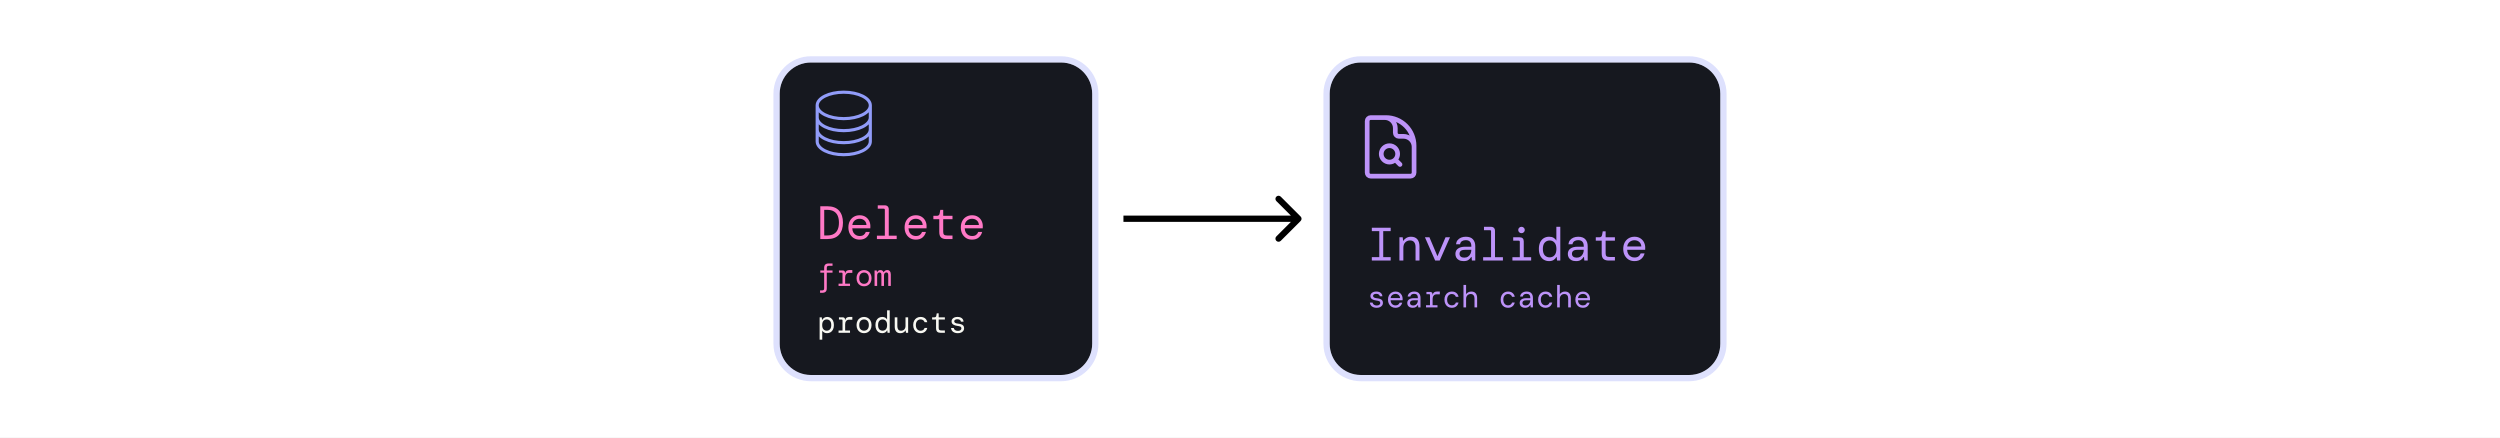
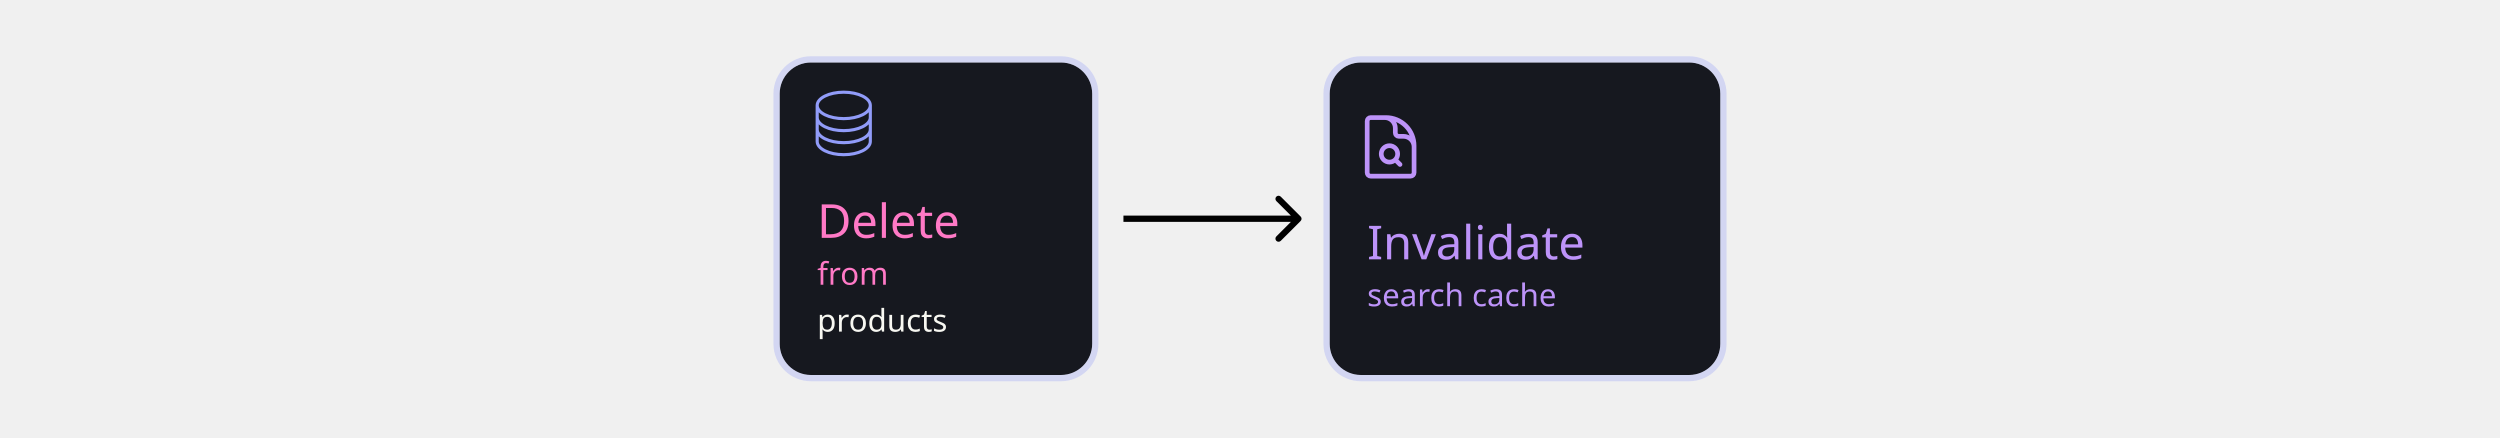
<svg xmlns="http://www.w3.org/2000/svg" width="800" height="140" viewBox="0 0 800 140" fill="none">
-   <rect width="800" height="140" fill="white" />
-   <rect x="249.5" y="20" width="100" height="100" rx="10" fill="#16181F" />
-   <rect x="248.5" y="19" width="102" height="102" rx="11" stroke="#919CF9" stroke-opacity="0.3" stroke-width="2" />
-   <path d="M278.5 33.731C278.5 36.067 274.694 37.962 270 37.962C265.306 37.962 261.5 36.067 261.5 33.731M278.5 33.731C278.5 31.394 274.694 29.5 270 29.5C265.306 29.5 261.5 31.394 261.5 33.731M278.5 33.731V45.269C278.5 47.606 274.694 49.5 270 49.5C265.306 49.5 261.5 47.606 261.5 45.269V33.731M278.5 33.731V37.577M261.5 33.731V37.577M278.5 37.577V41.423C278.5 43.76 274.694 45.654 270 45.654C265.306 45.654 261.5 43.76 261.5 41.423V37.577M278.5 37.577C278.5 39.913 274.694 41.808 270 41.808C265.306 41.808 261.5 39.913 261.5 37.577" stroke="#919CF9" stroke-linecap="round" stroke-linejoin="round" />
-   <path d="M262.49 76.5V66H264.695C266.415 66 267.685 66.47 268.505 67.41C269.335 68.35 269.75 69.63 269.75 71.25C269.75 72.87 269.335 74.15 268.505 75.09C267.685 76.03 266.415 76.5 264.695 76.5H262.49ZM263.75 75.345H264.665C265.585 75.345 266.32 75.175 266.87 74.835C267.43 74.495 267.835 74.02 268.085 73.41C268.335 72.8 268.46 72.08 268.46 71.25C268.46 70.42 268.335 69.7 268.085 69.09C267.835 68.48 267.43 68.005 266.87 67.665C266.32 67.325 265.585 67.155 264.665 67.155H263.75V75.345ZM275.069 76.68C274.369 76.68 273.749 76.52 273.209 76.2C272.679 75.87 272.259 75.415 271.949 74.835C271.639 74.245 271.484 73.56 271.484 72.78C271.484 72 271.634 71.32 271.934 70.74C272.244 70.15 272.669 69.695 273.209 69.375C273.749 69.045 274.379 68.88 275.099 68.88C275.819 68.88 276.434 69.045 276.944 69.375C277.454 69.695 277.844 70.12 278.114 70.65C278.384 71.18 278.519 71.75 278.519 72.36C278.519 72.47 278.514 72.58 278.504 72.69C278.504 72.8 278.504 72.925 278.504 73.065H272.729C272.759 73.615 272.884 74.075 273.104 74.445C273.334 74.805 273.619 75.075 273.959 75.255C274.309 75.435 274.679 75.525 275.069 75.525C275.619 75.525 276.049 75.41 276.359 75.18C276.669 74.95 276.904 74.63 277.064 74.22H278.309C278.139 74.91 277.784 75.495 277.244 75.975C276.704 76.445 275.979 76.68 275.069 76.68ZM275.069 70.005C274.489 70.005 273.979 70.18 273.539 70.53C273.109 70.88 272.844 71.37 272.744 72H277.274C277.234 71.38 277.009 70.895 276.599 70.545C276.199 70.185 275.689 70.005 275.069 70.005ZM280.613 76.5V75.42H283.148V67.155C283.148 66.905 283.023 66.78 282.773 66.78H280.883V65.7H283.073C283.503 65.7 283.833 65.815 284.063 66.045C284.293 66.275 284.408 66.605 284.408 67.035V75.42H286.943V76.5H280.613ZM293.057 76.68C292.357 76.68 291.737 76.52 291.197 76.2C290.667 75.87 290.247 75.415 289.937 74.835C289.627 74.245 289.472 73.56 289.472 72.78C289.472 72 289.622 71.32 289.922 70.74C290.232 70.15 290.657 69.695 291.197 69.375C291.737 69.045 292.367 68.88 293.087 68.88C293.807 68.88 294.422 69.045 294.932 69.375C295.442 69.695 295.832 70.12 296.102 70.65C296.372 71.18 296.507 71.75 296.507 72.36C296.507 72.47 296.502 72.58 296.492 72.69C296.492 72.8 296.492 72.925 296.492 73.065H290.717C290.747 73.615 290.872 74.075 291.092 74.445C291.322 74.805 291.607 75.075 291.947 75.255C292.297 75.435 292.667 75.525 293.057 75.525C293.607 75.525 294.037 75.41 294.347 75.18C294.657 74.95 294.892 74.63 295.052 74.22H296.297C296.127 74.91 295.772 75.495 295.232 75.975C294.692 76.445 293.967 76.68 293.057 76.68ZM293.057 70.005C292.477 70.005 291.967 70.18 291.527 70.53C291.097 70.88 290.832 71.37 290.732 72H295.262C295.222 71.38 294.997 70.895 294.587 70.545C294.187 70.185 293.677 70.005 293.057 70.005ZM302.757 76.5C302.077 76.5 301.542 76.335 301.152 76.005C300.762 75.675 300.567 75.08 300.567 74.22V70.14H298.677V69.06H299.802C300.312 69.06 300.607 68.81 300.687 68.31L300.897 67.155H301.827V69.06H304.797V70.14H301.827V74.22C301.827 74.64 301.922 74.935 302.112 75.105C302.312 75.275 302.652 75.36 303.132 75.36H304.797V76.5H302.757ZM311.046 76.68C310.346 76.68 309.726 76.52 309.186 76.2C308.656 75.87 308.236 75.415 307.926 74.835C307.616 74.245 307.461 73.56 307.461 72.78C307.461 72 307.611 71.32 307.911 70.74C308.221 70.15 308.646 69.695 309.186 69.375C309.726 69.045 310.356 68.88 311.076 68.88C311.796 68.88 312.411 69.045 312.921 69.375C313.431 69.695 313.821 70.12 314.091 70.65C314.361 71.18 314.496 71.75 314.496 72.36C314.496 72.47 314.491 72.58 314.481 72.69C314.481 72.8 314.481 72.925 314.481 73.065H308.706C308.736 73.615 308.861 74.075 309.081 74.445C309.311 74.805 309.596 75.075 309.936 75.255C310.286 75.435 310.656 75.525 311.046 75.525C311.596 75.525 312.026 75.41 312.336 75.18C312.646 74.95 312.881 74.63 313.041 74.22H314.286C314.116 74.91 313.761 75.495 313.221 75.975C312.681 76.445 311.956 76.68 311.046 76.68ZM311.046 70.005C310.466 70.005 309.956 70.18 309.516 70.53C309.086 70.88 308.821 71.37 308.721 72H313.251C313.211 71.38 312.986 70.895 312.576 70.545C312.176 70.185 311.666 70.005 311.046 70.005ZM262.42 93.7V92.93H263.03C263.283 92.93 263.463 92.88 263.57 92.78C263.677 92.68 263.73 92.503 263.73 92.25V87.26H262.5V86.54H263.73V85.75C263.73 85.237 263.853 84.867 264.1 84.64C264.347 84.413 264.72 84.3 265.22 84.3H266.41V85.06H265.27C265.023 85.06 264.843 85.113 264.73 85.22C264.623 85.32 264.57 85.497 264.57 85.75V86.54H266.41V87.26H264.57V92.25C264.57 92.763 264.447 93.133 264.2 93.36C263.953 93.587 263.583 93.7 263.09 93.7H262.42ZM268.336 91.5V90.78H269.606V87.51C269.606 87.343 269.526 87.26 269.366 87.26H268.466V86.54H269.676C269.896 86.54 270.073 86.6 270.206 86.72C270.339 86.84 270.406 87.017 270.406 87.25V87.46H270.446C270.526 87.127 270.676 86.87 270.896 86.69C271.123 86.51 271.436 86.42 271.836 86.42H272.746V87.31H271.716C271.309 87.31 270.996 87.447 270.776 87.72C270.556 87.987 270.446 88.33 270.446 88.75V90.78H272.006V91.5H268.336ZM276.492 91.62C276.026 91.62 275.612 91.513 275.252 91.3C274.892 91.087 274.609 90.787 274.402 90.4C274.196 90.007 274.092 89.547 274.092 89.02C274.092 88.493 274.196 88.037 274.402 87.65C274.609 87.257 274.892 86.953 275.252 86.74C275.612 86.527 276.026 86.42 276.492 86.42C276.959 86.42 277.372 86.527 277.732 86.74C278.092 86.953 278.376 87.257 278.582 87.65C278.789 88.037 278.892 88.493 278.892 89.02C278.892 89.547 278.789 90.007 278.582 90.4C278.376 90.787 278.092 91.087 277.732 91.3C277.372 91.513 276.959 91.62 276.492 91.62ZM276.492 90.82C276.779 90.82 277.039 90.757 277.272 90.63C277.506 90.503 277.689 90.307 277.822 90.04C277.962 89.773 278.032 89.433 278.032 89.02C278.032 88.607 277.962 88.267 277.822 88C277.689 87.733 277.506 87.537 277.272 87.41C277.039 87.283 276.779 87.22 276.492 87.22C276.212 87.22 275.956 87.283 275.722 87.41C275.489 87.537 275.302 87.733 275.162 88C275.022 88.267 274.952 88.607 274.952 89.02C274.952 89.64 275.102 90.097 275.402 90.39C275.702 90.677 276.066 90.82 276.492 90.82ZM279.858 91.5V86.54H280.548L280.638 87.12H280.688C280.775 86.92 280.905 86.753 281.078 86.62C281.258 86.487 281.475 86.42 281.728 86.42C281.982 86.42 282.195 86.483 282.368 86.61C282.548 86.73 282.678 86.9 282.758 87.12H282.798C282.885 86.92 283.025 86.753 283.218 86.62C283.412 86.487 283.645 86.42 283.918 86.42C284.298 86.42 284.582 86.55 284.768 86.81C284.962 87.063 285.058 87.403 285.058 87.83V91.5H284.238V87.96C284.238 87.72 284.188 87.53 284.088 87.39C283.995 87.25 283.842 87.18 283.628 87.18C283.408 87.18 283.228 87.263 283.088 87.43C282.948 87.597 282.878 87.833 282.878 88.14V91.5H282.048V87.96C282.048 87.72 282.002 87.53 281.908 87.39C281.815 87.25 281.662 87.18 281.448 87.18C281.228 87.18 281.045 87.263 280.898 87.43C280.758 87.597 280.688 87.833 280.688 88.14V91.5H279.858Z" fill="#FF79C6" />
-   <path d="M262.28 108.7V101.54H262.96L263.06 102.36H263.12C263.247 102.093 263.45 101.87 263.73 101.69C264.01 101.51 264.34 101.42 264.72 101.42C265.12 101.42 265.48 101.52 265.8 101.72C266.127 101.92 266.383 102.217 266.57 102.61C266.757 102.997 266.85 103.47 266.85 104.03C266.85 104.583 266.753 105.053 266.56 105.44C266.373 105.827 266.113 106.12 265.78 106.32C265.453 106.52 265.077 106.62 264.65 106.62C264.27 106.62 263.947 106.54 263.68 106.38C263.42 106.213 263.233 106.02 263.12 105.8V108.7H262.28ZM264.55 105.82C264.97 105.82 265.317 105.673 265.59 105.38C265.863 105.08 266 104.627 266 104.02C266 103.413 265.863 102.963 265.59 102.67C265.317 102.37 264.97 102.22 264.55 102.22C264.13 102.22 263.783 102.37 263.51 102.67C263.237 102.963 263.1 103.413 263.1 104.02C263.1 104.627 263.237 105.08 263.51 105.38C263.783 105.673 264.13 105.82 264.55 105.82ZM268.336 106.5V105.78H269.606V102.51C269.606 102.343 269.526 102.26 269.366 102.26H268.466V101.54H269.676C269.896 101.54 270.073 101.6 270.206 101.72C270.339 101.84 270.406 102.017 270.406 102.25V102.46H270.446C270.526 102.127 270.676 101.87 270.896 101.69C271.123 101.51 271.436 101.42 271.836 101.42H272.746V102.31H271.716C271.309 102.31 270.996 102.447 270.776 102.72C270.556 102.987 270.446 103.33 270.446 103.75V105.78H272.006V106.5H268.336ZM276.492 106.62C276.026 106.62 275.612 106.513 275.252 106.3C274.892 106.087 274.609 105.787 274.402 105.4C274.196 105.007 274.092 104.547 274.092 104.02C274.092 103.493 274.196 103.037 274.402 102.65C274.609 102.257 274.892 101.953 275.252 101.74C275.612 101.527 276.026 101.42 276.492 101.42C276.959 101.42 277.372 101.527 277.732 101.74C278.092 101.953 278.376 102.257 278.582 102.65C278.789 103.037 278.892 103.493 278.892 104.02C278.892 104.547 278.789 105.007 278.582 105.4C278.376 105.787 278.092 106.087 277.732 106.3C277.372 106.513 276.959 106.62 276.492 106.62ZM276.492 105.82C276.779 105.82 277.039 105.757 277.272 105.63C277.506 105.503 277.689 105.307 277.822 105.04C277.962 104.773 278.032 104.433 278.032 104.02C278.032 103.607 277.962 103.267 277.822 103C277.689 102.733 277.506 102.537 277.272 102.41C277.039 102.283 276.779 102.22 276.492 102.22C276.212 102.22 275.956 102.283 275.722 102.41C275.489 102.537 275.302 102.733 275.162 103C275.022 103.267 274.952 103.607 274.952 104.02C274.952 104.64 275.102 105.097 275.402 105.39C275.702 105.677 276.066 105.82 276.492 105.82ZM282.318 106.62C281.898 106.62 281.522 106.52 281.188 106.32C280.862 106.12 280.605 105.827 280.418 105.44C280.232 105.047 280.138 104.57 280.138 104.01C280.138 103.457 280.232 102.987 280.418 102.6C280.605 102.213 280.862 101.92 281.188 101.72C281.522 101.52 281.898 101.42 282.318 101.42C282.712 101.42 283.035 101.497 283.288 101.65C283.548 101.803 283.742 102.003 283.868 102.25V99.3H284.708V106.5H284.018L283.928 105.73H283.868C283.735 106.003 283.538 106.22 283.278 106.38C283.018 106.54 282.698 106.62 282.318 106.62ZM282.428 105.82C282.848 105.82 283.195 105.673 283.468 105.38C283.742 105.08 283.878 104.627 283.878 104.02C283.878 103.413 283.742 102.963 283.468 102.67C283.195 102.37 282.848 102.22 282.428 102.22C282.008 102.22 281.662 102.37 281.388 102.67C281.122 102.963 280.988 103.413 280.988 104.02C280.988 104.627 281.122 105.08 281.388 105.38C281.662 105.673 282.008 105.82 282.428 105.82ZM288.134 106.62C287.534 106.62 287.081 106.44 286.774 106.08C286.468 105.72 286.314 105.2 286.314 104.52V101.54H287.154V104.42C287.154 104.86 287.251 105.207 287.444 105.46C287.644 105.707 287.944 105.83 288.344 105.83C288.744 105.83 289.081 105.697 289.354 105.43C289.628 105.157 289.764 104.767 289.764 104.26V101.54H290.604V106.5H289.904L289.814 105.75H289.764C289.631 105.99 289.421 106.197 289.134 106.37C288.848 106.537 288.514 106.62 288.134 106.62ZM294.56 106.62C294.114 106.62 293.714 106.517 293.36 106.31C293.014 106.103 292.737 105.807 292.53 105.42C292.324 105.027 292.22 104.56 292.22 104.02C292.22 103.48 292.324 103.017 292.53 102.63C292.737 102.237 293.017 101.937 293.37 101.73C293.73 101.523 294.127 101.42 294.56 101.42C295.174 101.42 295.664 101.573 296.03 101.88C296.397 102.187 296.63 102.597 296.73 103.11H295.87C295.79 102.837 295.637 102.62 295.41 102.46C295.184 102.293 294.897 102.21 294.55 102.21C294.297 102.21 294.057 102.277 293.83 102.41C293.604 102.543 293.42 102.743 293.28 103.01C293.14 103.277 293.07 103.613 293.07 104.02C293.07 104.427 293.14 104.767 293.28 105.04C293.42 105.307 293.604 105.507 293.83 105.64C294.057 105.773 294.297 105.84 294.55 105.84C294.917 105.84 295.207 105.757 295.42 105.59C295.64 105.423 295.79 105.203 295.87 104.93H296.73C296.604 105.457 296.354 105.87 295.98 106.17C295.614 106.47 295.14 106.62 294.56 106.62ZM300.997 106.5C300.543 106.5 300.187 106.39 299.927 106.17C299.667 105.95 299.537 105.553 299.537 104.98V102.26H298.277V101.54H299.027C299.367 101.54 299.563 101.373 299.617 101.04L299.757 100.27H300.377V101.54H302.357V102.26H300.377V104.98C300.377 105.26 300.44 105.457 300.567 105.57C300.7 105.683 300.927 105.74 301.247 105.74H302.357V106.5H300.997ZM306.523 106.62C305.889 106.62 305.376 106.473 304.983 106.18C304.596 105.88 304.379 105.47 304.333 104.95H305.203C305.243 105.223 305.376 105.447 305.603 105.62C305.836 105.793 306.149 105.88 306.543 105.88C306.916 105.88 307.193 105.8 307.373 105.64C307.559 105.48 307.653 105.297 307.653 105.09C307.653 104.81 307.543 104.62 307.323 104.52C307.103 104.413 306.773 104.333 306.333 104.28C305.806 104.22 305.369 104.077 305.023 103.85C304.676 103.623 304.503 103.283 304.503 102.83C304.503 102.423 304.673 102.087 305.013 101.82C305.353 101.553 305.816 101.42 306.403 101.42C306.983 101.42 307.439 101.553 307.773 101.82C308.106 102.08 308.296 102.453 308.343 102.94H307.513C307.493 102.7 307.376 102.51 307.163 102.37C306.956 102.223 306.696 102.15 306.383 102.15C306.056 102.15 305.803 102.213 305.623 102.34C305.443 102.46 305.353 102.62 305.353 102.82C305.353 103.02 305.453 103.187 305.653 103.32C305.859 103.447 306.183 103.53 306.623 103.57C306.969 103.61 307.286 103.677 307.573 103.77C307.859 103.863 308.086 104.01 308.253 104.21C308.426 104.41 308.513 104.69 308.513 105.05C308.519 105.35 308.436 105.62 308.263 105.86C308.096 106.093 307.863 106.28 307.563 106.42C307.263 106.553 306.916 106.62 306.523 106.62Z" fill="#F8F8F2" />
-   <path d="M416.207 70.707C416.598 70.317 416.598 69.683 416.207 69.293L409.843 62.929C409.453 62.538 408.819 62.538 408.429 62.929C408.038 63.319 408.038 63.953 408.429 64.343L414.086 70L408.429 75.657C408.038 76.047 408.038 76.68 408.429 77.071C408.819 77.462 409.453 77.462 409.843 77.071L416.207 70.707ZM359.5 71H415.5V69H359.5V71Z" fill="black" />
-   <rect x="425.5" y="20" width="125" height="100" rx="10" fill="#16181F" />
-   <rect x="424.5" y="19" width="127" height="102" rx="11" stroke="#919CF9" stroke-opacity="0.3" stroke-width="2" />
-   <path d="M452.5 49.625V47C452.5 46.105 452.144 45.246 451.511 44.614C450.879 43.981 450.02 43.625 449.125 43.625H447.625C447.327 43.625 447.04 43.507 446.83 43.295C446.619 43.084 446.5 42.798 446.5 42.5V41C446.5 40.105 446.144 39.246 445.511 38.614C444.879 37.981 444.02 37.625 443.125 37.625H441.25M446.481 51.106L448 52.625M446.481 51.106C446.725 50.862 446.918 50.573 447.05 50.255C447.182 49.936 447.25 49.595 447.25 49.25C447.25 48.554 446.973 47.886 446.481 47.394C445.989 46.902 445.321 46.625 444.625 46.625C443.929 46.625 443.261 46.902 442.769 47.394C442.277 47.886 442 48.554 442 49.25C442 49.595 442.068 49.936 442.2 50.255C442.332 50.573 442.525 50.862 442.769 51.106C443.013 51.35 443.302 51.543 443.62 51.675C443.939 51.807 444.28 51.875 444.625 51.875C444.97 51.875 445.311 51.807 445.63 51.675C445.948 51.543 446.237 51.35 446.481 51.106ZM443.5 37.625H438.625C438.004 37.625 437.5 38.129 437.5 38.75V55.25C437.5 55.871 438.004 56.375 438.625 56.375H451.375C451.996 56.375 452.5 55.871 452.5 55.25V46.625C452.5 44.238 451.552 41.949 449.864 40.261C448.176 38.573 445.887 37.625 443.5 37.625Z" stroke="#BD93F9" stroke-width="1.5" stroke-linecap="round" stroke-linejoin="round" />
-   <path d="M438.985 83.375V82.28H441.37V73.97H438.985V72.875H445.015V73.97H442.63V82.28H445.015V83.375H438.985ZM447.814 83.375V75.935H448.864L448.999 77.06H449.074C449.274 76.7 449.589 76.395 450.019 76.145C450.449 75.885 450.944 75.755 451.504 75.755C452.414 75.755 453.094 76.025 453.544 76.565C454.004 77.105 454.234 77.885 454.234 78.905V83.375H452.974V79.055C452.974 78.395 452.829 77.88 452.539 77.51C452.249 77.13 451.799 76.94 451.189 76.94C450.599 76.94 450.099 77.145 449.689 77.555C449.279 77.955 449.074 78.535 449.074 79.295V83.375H447.814ZM459.253 83.375L455.983 75.935H457.423L459.988 81.995L462.568 75.935H463.993L460.708 83.375H459.253ZM468.352 83.555C467.762 83.555 467.272 83.45 466.882 83.24C466.492 83.03 466.202 82.755 466.012 82.415C465.822 82.065 465.727 81.685 465.727 81.275C465.727 80.515 466.002 79.94 466.552 79.55C467.112 79.15 467.857 78.95 468.787 78.95H470.827V78.8C470.827 77.5 470.232 76.85 469.042 76.85C468.562 76.85 468.157 76.955 467.827 77.165C467.507 77.375 467.302 77.705 467.212 78.155H465.922C465.972 77.655 466.137 77.225 466.417 76.865C466.707 76.505 467.077 76.23 467.527 76.04C467.977 75.85 468.482 75.755 469.042 75.755C470.102 75.755 470.872 76.035 471.352 76.595C471.842 77.145 472.087 77.88 472.087 78.8V83.375H471.007L470.902 82.22H470.797C470.577 82.58 470.282 82.895 469.912 83.165C469.552 83.425 469.032 83.555 468.352 83.555ZM468.577 82.445C469.057 82.445 469.462 82.33 469.792 82.1C470.132 81.87 470.387 81.565 470.557 81.185C470.737 80.805 470.827 80.39 470.827 79.94H468.892C468.212 79.94 467.732 80.055 467.452 80.285C467.182 80.515 467.047 80.82 467.047 81.2C467.047 81.59 467.177 81.895 467.437 82.115C467.697 82.335 468.077 82.445 468.577 82.445ZM474.602 83.375V82.295H477.137V74.03C477.137 73.78 477.012 73.655 476.762 73.655H474.872V72.575H477.062C477.492 72.575 477.822 72.69 478.052 72.92C478.282 73.15 478.397 73.48 478.397 73.91V82.295H480.932V83.375H474.602ZM486.881 74.615C486.581 74.615 486.331 74.515 486.131 74.315C485.931 74.115 485.831 73.875 485.831 73.595C485.831 73.305 485.931 73.065 486.131 72.875C486.331 72.675 486.581 72.575 486.881 72.575C487.171 72.575 487.416 72.675 487.616 72.875C487.826 73.065 487.931 73.305 487.931 73.595C487.931 73.875 487.826 74.115 487.616 74.315C487.416 74.515 487.171 74.615 486.881 74.615ZM483.971 83.375V82.295H486.341V77.39C486.341 77.14 486.216 77.015 485.966 77.015H484.226V75.935H486.266C487.156 75.935 487.601 76.38 487.601 77.27V82.295H489.971V83.375H483.971ZM495.71 83.555C495.08 83.555 494.515 83.405 494.015 83.105C493.525 82.805 493.14 82.365 492.86 81.785C492.58 81.195 492.44 80.48 492.44 79.64C492.44 78.81 492.58 78.105 492.86 77.525C493.14 76.945 493.525 76.505 494.015 76.205C494.515 75.905 495.08 75.755 495.71 75.755C496.3 75.755 496.785 75.87 497.165 76.1C497.555 76.33 497.845 76.63 498.035 77V72.575H499.295V83.375H498.26L498.125 82.22H498.035C497.835 82.63 497.54 82.955 497.15 83.195C496.76 83.435 496.28 83.555 495.71 83.555ZM495.875 82.355C496.505 82.355 497.025 82.135 497.435 81.695C497.845 81.245 498.05 80.565 498.05 79.655C498.05 78.745 497.845 78.07 497.435 77.63C497.025 77.18 496.505 76.955 495.875 76.955C495.245 76.955 494.725 77.18 494.315 77.63C493.915 78.07 493.715 78.745 493.715 79.655C493.715 80.565 493.915 81.245 494.315 81.695C494.725 82.135 495.245 82.355 495.875 82.355ZM504.329 83.555C503.739 83.555 503.249 83.45 502.859 83.24C502.469 83.03 502.179 82.755 501.989 82.415C501.799 82.065 501.704 81.685 501.704 81.275C501.704 80.515 501.979 79.94 502.529 79.55C503.089 79.15 503.834 78.95 504.764 78.95H506.804V78.8C506.804 77.5 506.209 76.85 505.019 76.85C504.539 76.85 504.134 76.955 503.804 77.165C503.484 77.375 503.279 77.705 503.189 78.155H501.899C501.949 77.655 502.114 77.225 502.394 76.865C502.684 76.505 503.054 76.23 503.504 76.04C503.954 75.85 504.459 75.755 505.019 75.755C506.079 75.755 506.849 76.035 507.329 76.595C507.819 77.145 508.064 77.88 508.064 78.8V83.375H506.984L506.879 82.22H506.774C506.554 82.58 506.259 82.895 505.889 83.165C505.529 83.425 505.009 83.555 504.329 83.555ZM504.554 82.445C505.034 82.445 505.439 82.33 505.769 82.1C506.109 81.87 506.364 81.565 506.534 81.185C506.714 80.805 506.804 80.39 506.804 79.94H504.869C504.189 79.94 503.709 80.055 503.429 80.285C503.159 80.515 503.024 80.82 503.024 81.2C503.024 81.59 503.154 81.895 503.414 82.115C503.674 82.335 504.054 82.445 504.554 82.445ZM514.733 83.375C514.053 83.375 513.518 83.21 513.128 82.88C512.738 82.55 512.543 81.955 512.543 81.095V77.015H510.653V75.935H511.778C512.288 75.935 512.583 75.685 512.663 75.185L512.873 74.03H513.803V75.935H516.773V77.015H513.803V81.095C513.803 81.515 513.898 81.81 514.088 81.98C514.288 82.15 514.628 82.235 515.108 82.235H516.773V83.375H514.733ZM523.022 83.555C522.322 83.555 521.702 83.395 521.162 83.075C520.632 82.745 520.212 82.29 519.902 81.71C519.592 81.12 519.437 80.435 519.437 79.655C519.437 78.875 519.587 78.195 519.887 77.615C520.197 77.025 520.622 76.57 521.162 76.25C521.702 75.92 522.332 75.755 523.052 75.755C523.772 75.755 524.387 75.92 524.897 76.25C525.407 76.57 525.797 76.995 526.067 77.525C526.337 78.055 526.472 78.625 526.472 79.235C526.472 79.345 526.467 79.455 526.457 79.565C526.457 79.675 526.457 79.8 526.457 79.94H520.682C520.712 80.49 520.837 80.95 521.057 81.32C521.287 81.68 521.572 81.95 521.912 82.13C522.262 82.31 522.632 82.4 523.022 82.4C523.572 82.4 524.002 82.285 524.312 82.055C524.622 81.825 524.857 81.505 525.017 81.095H526.262C526.092 81.785 525.737 82.37 525.197 82.85C524.657 83.32 523.932 83.555 523.022 83.555ZM523.022 76.88C522.442 76.88 521.932 77.055 521.492 77.405C521.062 77.755 520.797 78.245 520.697 78.875H525.227C525.187 78.255 524.962 77.77 524.552 77.42C524.152 77.06 523.642 76.88 523.022 76.88ZM440.55 98.495C439.917 98.495 439.403 98.348 439.01 98.055C438.623 97.755 438.407 97.345 438.36 96.825H439.23C439.27 97.098 439.403 97.322 439.63 97.495C439.863 97.668 440.177 97.755 440.57 97.755C440.943 97.755 441.22 97.675 441.4 97.515C441.587 97.355 441.68 97.172 441.68 96.965C441.68 96.685 441.57 96.495 441.35 96.395C441.13 96.288 440.8 96.208 440.36 96.155C439.833 96.095 439.397 95.952 439.05 95.725C438.703 95.498 438.53 95.158 438.53 94.705C438.53 94.298 438.7 93.962 439.04 93.695C439.38 93.428 439.843 93.295 440.43 93.295C441.01 93.295 441.467 93.428 441.8 93.695C442.133 93.955 442.323 94.328 442.37 94.815H441.54C441.52 94.575 441.403 94.385 441.19 94.245C440.983 94.098 440.723 94.025 440.41 94.025C440.083 94.025 439.83 94.088 439.65 94.215C439.47 94.335 439.38 94.495 439.38 94.695C439.38 94.895 439.48 95.062 439.68 95.195C439.887 95.322 440.21 95.405 440.65 95.445C440.997 95.485 441.313 95.552 441.6 95.645C441.887 95.738 442.113 95.885 442.28 96.085C442.453 96.285 442.54 96.565 442.54 96.925C442.547 97.225 442.463 97.495 442.29 97.735C442.123 97.968 441.89 98.155 441.59 98.295C441.29 98.428 440.943 98.495 440.55 98.495ZM446.546 98.495C446.079 98.495 445.666 98.388 445.306 98.175C444.953 97.955 444.673 97.652 444.466 97.265C444.259 96.872 444.156 96.415 444.156 95.895C444.156 95.375 444.256 94.922 444.456 94.535C444.663 94.142 444.946 93.838 445.306 93.625C445.666 93.405 446.086 93.295 446.566 93.295C447.046 93.295 447.456 93.405 447.796 93.625C448.136 93.838 448.396 94.122 448.576 94.475C448.756 94.828 448.846 95.208 448.846 95.615C448.846 95.688 448.843 95.762 448.836 95.835C448.836 95.908 448.836 95.992 448.836 96.085H444.986C445.006 96.452 445.089 96.758 445.236 97.005C445.389 97.245 445.579 97.425 445.806 97.545C446.039 97.665 446.286 97.725 446.546 97.725C446.913 97.725 447.199 97.648 447.406 97.495C447.613 97.342 447.769 97.128 447.876 96.855H448.706C448.593 97.315 448.356 97.705 447.996 98.025C447.636 98.338 447.153 98.495 446.546 98.495ZM446.546 94.045C446.159 94.045 445.819 94.162 445.526 94.395C445.239 94.628 445.063 94.955 444.996 95.375H448.016C447.989 94.962 447.839 94.638 447.566 94.405C447.299 94.165 446.959 94.045 446.546 94.045ZM452.072 98.495C451.679 98.495 451.352 98.425 451.092 98.285C450.832 98.145 450.639 97.962 450.512 97.735C450.386 97.502 450.322 97.248 450.322 96.975C450.322 96.468 450.506 96.085 450.872 95.825C451.246 95.558 451.742 95.425 452.362 95.425H453.722V95.325C453.722 94.458 453.326 94.025 452.532 94.025C452.212 94.025 451.942 94.095 451.722 94.235C451.509 94.375 451.372 94.595 451.312 94.895H450.452C450.486 94.562 450.596 94.275 450.782 94.035C450.976 93.795 451.222 93.612 451.522 93.485C451.822 93.358 452.159 93.295 452.532 93.295C453.239 93.295 453.752 93.482 454.072 93.855C454.399 94.222 454.562 94.712 454.562 95.325V98.375H453.842L453.772 97.605H453.702C453.556 97.845 453.359 98.055 453.112 98.235C452.872 98.408 452.526 98.495 452.072 98.495ZM452.222 97.755C452.542 97.755 452.812 97.678 453.032 97.525C453.259 97.372 453.429 97.168 453.542 96.915C453.662 96.662 453.722 96.385 453.722 96.085H452.432C451.979 96.085 451.659 96.162 451.472 96.315C451.292 96.468 451.202 96.672 451.202 96.925C451.202 97.185 451.289 97.388 451.462 97.535C451.636 97.682 451.889 97.755 452.222 97.755ZM456.328 98.375V97.655H457.598V94.385C457.598 94.218 457.518 94.135 457.358 94.135H456.458V93.415H457.668C457.888 93.415 458.065 93.475 458.198 93.595C458.332 93.715 458.398 93.892 458.398 94.125V94.335H458.438C458.518 94.002 458.668 93.745 458.888 93.565C459.115 93.385 459.428 93.295 459.828 93.295H460.738V94.185H459.708C459.302 94.185 458.988 94.322 458.768 94.595C458.548 94.862 458.438 95.205 458.438 95.625V97.655H459.998V98.375H456.328ZM464.564 98.495C464.118 98.495 463.718 98.392 463.364 98.185C463.018 97.978 462.741 97.682 462.534 97.295C462.328 96.902 462.224 96.435 462.224 95.895C462.224 95.355 462.328 94.892 462.534 94.505C462.741 94.112 463.021 93.812 463.374 93.605C463.734 93.398 464.131 93.295 464.564 93.295C465.178 93.295 465.668 93.448 466.034 93.755C466.401 94.062 466.634 94.472 466.734 94.985H465.874C465.794 94.712 465.641 94.495 465.414 94.335C465.188 94.168 464.901 94.085 464.554 94.085C464.301 94.085 464.061 94.152 463.834 94.285C463.608 94.418 463.424 94.618 463.284 94.885C463.144 95.152 463.074 95.488 463.074 95.895C463.074 96.302 463.144 96.642 463.284 96.915C463.424 97.182 463.608 97.382 463.834 97.515C464.061 97.648 464.301 97.715 464.554 97.715C464.921 97.715 465.211 97.632 465.424 97.465C465.644 97.298 465.794 97.078 465.874 96.805H466.734C466.608 97.332 466.358 97.745 465.984 98.045C465.618 98.345 465.144 98.495 464.564 98.495ZM468.31 98.375V91.175H469.15V94.165C469.284 93.912 469.504 93.705 469.81 93.545C470.117 93.378 470.454 93.295 470.82 93.295C471.427 93.295 471.887 93.478 472.2 93.845C472.52 94.212 472.68 94.725 472.68 95.385V98.375H471.84V95.495C471.84 95.048 471.73 94.702 471.51 94.455C471.297 94.208 470.997 94.085 470.61 94.085C470.344 94.085 470.1 94.145 469.88 94.265C469.66 94.385 469.484 94.562 469.35 94.795C469.217 95.028 469.15 95.315 469.15 95.655V98.375H468.31ZM482.553 98.495C482.106 98.495 481.706 98.392 481.353 98.185C481.006 97.978 480.729 97.682 480.523 97.295C480.316 96.902 480.213 96.435 480.213 95.895C480.213 95.355 480.316 94.892 480.523 94.505C480.729 94.112 481.009 93.812 481.363 93.605C481.723 93.398 482.119 93.295 482.553 93.295C483.166 93.295 483.656 93.448 484.023 93.755C484.389 94.062 484.623 94.472 484.723 94.985H483.863C483.783 94.712 483.629 94.495 483.403 94.335C483.176 94.168 482.889 94.085 482.543 94.085C482.289 94.085 482.049 94.152 481.823 94.285C481.596 94.418 481.413 94.618 481.273 94.885C481.133 95.152 481.063 95.488 481.063 95.895C481.063 96.302 481.133 96.642 481.273 96.915C481.413 97.182 481.596 97.382 481.823 97.515C482.049 97.648 482.289 97.715 482.543 97.715C482.909 97.715 483.199 97.632 483.413 97.465C483.633 97.298 483.783 97.078 483.863 96.805H484.723C484.596 97.332 484.346 97.745 483.973 98.045C483.606 98.345 483.133 98.495 482.553 98.495ZM488.049 98.495C487.655 98.495 487.329 98.425 487.069 98.285C486.809 98.145 486.615 97.962 486.489 97.735C486.362 97.502 486.299 97.248 486.299 96.975C486.299 96.468 486.482 96.085 486.849 95.825C487.222 95.558 487.719 95.425 488.339 95.425H489.699V95.325C489.699 94.458 489.302 94.025 488.509 94.025C488.189 94.025 487.919 94.095 487.699 94.235C487.485 94.375 487.349 94.595 487.289 94.895H486.429C486.462 94.562 486.572 94.275 486.759 94.035C486.952 93.795 487.199 93.612 487.499 93.485C487.799 93.358 488.135 93.295 488.509 93.295C489.215 93.295 489.729 93.482 490.049 93.855C490.375 94.222 490.539 94.712 490.539 95.325V98.375H489.819L489.749 97.605H489.679C489.532 97.845 489.335 98.055 489.089 98.235C488.849 98.408 488.502 98.495 488.049 98.495ZM488.199 97.755C488.519 97.755 488.789 97.678 489.009 97.525C489.235 97.372 489.405 97.168 489.519 96.915C489.639 96.662 489.699 96.385 489.699 96.085H488.409C487.955 96.085 487.635 96.162 487.449 96.315C487.269 96.468 487.179 96.672 487.179 96.925C487.179 97.185 487.265 97.388 487.439 97.535C487.612 97.682 487.865 97.755 488.199 97.755ZM494.545 98.495C494.098 98.495 493.698 98.392 493.345 98.185C492.998 97.978 492.722 97.682 492.515 97.295C492.308 96.902 492.205 96.435 492.205 95.895C492.205 95.355 492.308 94.892 492.515 94.505C492.722 94.112 493.002 93.812 493.355 93.605C493.715 93.398 494.112 93.295 494.545 93.295C495.158 93.295 495.648 93.448 496.015 93.755C496.382 94.062 496.615 94.472 496.715 94.985H495.855C495.775 94.712 495.622 94.495 495.395 94.335C495.168 94.168 494.882 94.085 494.535 94.085C494.282 94.085 494.042 94.152 493.815 94.285C493.588 94.418 493.405 94.618 493.265 94.885C493.125 95.152 493.055 95.488 493.055 95.895C493.055 96.302 493.125 96.642 493.265 96.915C493.405 97.182 493.588 97.382 493.815 97.515C494.042 97.648 494.282 97.715 494.535 97.715C494.902 97.715 495.192 97.632 495.405 97.465C495.625 97.298 495.775 97.078 495.855 96.805H496.715C496.588 97.332 496.338 97.745 495.965 98.045C495.598 98.345 495.125 98.495 494.545 98.495ZM498.291 98.375V91.175H499.131V94.165C499.264 93.912 499.484 93.705 499.791 93.545C500.098 93.378 500.434 93.295 500.801 93.295C501.408 93.295 501.868 93.478 502.181 93.845C502.501 94.212 502.661 94.725 502.661 95.385V98.375H501.821V95.495C501.821 95.048 501.711 94.702 501.491 94.455C501.278 94.208 500.978 94.085 500.591 94.085C500.324 94.085 500.081 94.145 499.861 94.265C499.641 94.385 499.464 94.562 499.331 94.795C499.198 95.028 499.131 95.315 499.131 95.655V98.375H498.291ZM506.507 98.495C506.04 98.495 505.627 98.388 505.267 98.175C504.914 97.955 504.634 97.652 504.427 97.265C504.22 96.872 504.117 96.415 504.117 95.895C504.117 95.375 504.217 94.922 504.417 94.535C504.624 94.142 504.907 93.838 505.267 93.625C505.627 93.405 506.047 93.295 506.527 93.295C507.007 93.295 507.417 93.405 507.757 93.625C508.097 93.838 508.357 94.122 508.537 94.475C508.717 94.828 508.807 95.208 508.807 95.615C508.807 95.688 508.804 95.762 508.797 95.835C508.797 95.908 508.797 95.992 508.797 96.085H504.947C504.967 96.452 505.05 96.758 505.197 97.005C505.35 97.245 505.54 97.425 505.767 97.545C506 97.665 506.247 97.725 506.507 97.725C506.874 97.725 507.16 97.648 507.367 97.495C507.574 97.342 507.73 97.128 507.837 96.855H508.667C508.554 97.315 508.317 97.705 507.957 98.025C507.597 98.338 507.114 98.495 506.507 98.495ZM506.507 94.045C506.12 94.045 505.78 94.162 505.487 94.395C505.2 94.628 505.024 94.955 504.957 95.375H507.977C507.95 94.962 507.8 94.638 507.527 94.405C507.26 94.165 506.92 94.045 506.507 94.045Z" fill="#BD93F9" />
+   <g id="use_case_3">
+     <g id="insert">
+       <rect x="249.5" y="20" width="100" height="100" rx="10" fill="#16181F" />
+       <rect x="248.5" y="19" width="102" height="102" rx="11" stroke="#919CF9" stroke-opacity="0.3" stroke-width="2" />
+       <path id="Vector" d="M278.5 33.731C278.5 36.067 274.694 37.962 270 37.962C265.306 37.962 261.5 36.067 261.5 33.731M278.5 33.731C278.5 31.394 274.694 29.5 270 29.5C265.306 29.5 261.5 31.394 261.5 33.731M278.5 33.731V45.269C278.5 47.606 274.694 49.5 270 49.5C265.306 49.5 261.5 47.606 261.5 45.269V33.731M278.5 33.731V37.577M261.5 33.731V37.577M278.5 37.577V41.423C278.5 43.76 274.694 45.654 270 45.654C265.306 45.654 261.5 43.76 261.5 41.423V37.577M278.5 37.577C278.5 39.913 274.694 41.808 270 41.808C265.306 41.808 261.5 39.913 261.5 37.577" stroke="#919CF9" stroke-linecap="round" stroke-linejoin="round" />
+       <g id="Code snippet">
+         <text fill="#FF79C6" xml:space="preserve" style="white-space: pre" font-family="DM Mono" font-size="15" letter-spacing="0em">
+           <tspan x="261.5" y="76.115">Delete
+ </tspan>
+         </text>
+         <text fill="#F8F8F2" xml:space="preserve" style="white-space: pre" font-family="DM Mono" font-size="10" letter-spacing="0em">
+           <tspan x="285.484" y="91.115"> </tspan>
+           <tspan x="261.5" y="106.115">products</tspan>
+         </text>
+         <text fill="#FF79C6" xml:space="preserve" style="white-space: pre" font-family="DM Mono" font-size="10" letter-spacing="0em">
+           <tspan x="261.5" y="91.115">from</tspan>
+         </text>
+       </g>
+     </g>
+     <path id="Arrow 9" d="M416.207 70.707C416.598 70.317 416.598 69.683 416.207 69.293L409.843 62.929C409.453 62.538 408.819 62.538 408.429 62.929C408.038 63.319 408.038 63.953 408.429 64.343L414.086 70L408.429 75.657C408.038 76.047 408.038 76.68 408.429 77.071C408.819 77.462 409.453 77.462 409.843 77.071L416.207 70.707ZM359.5 71H415.5V69H359.5V71Z" class="arrow-path" />
+     <g id="event">
+       <g id="insert_2">
+         <rect x="425.5" y="20" width="125" height="100" rx="10" fill="#16181F" />
+         <rect x="424.5" y="19" width="127" height="102" rx="11" stroke="#919CF9" stroke-opacity="0.3" stroke-width="2" />
+         <path id="Vector_2" d="M452.5 49.625V47C452.5 46.105 452.144 45.246 451.511 44.614C450.879 43.981 450.02 43.625 449.125 43.625H447.625C447.327 43.625 447.04 43.507 446.83 43.295C446.619 43.084 446.5 42.798 446.5 42.5V41C446.5 40.105 446.144 39.246 445.511 38.614C444.879 37.981 444.02 37.625 443.125 37.625H441.25M446.481 51.106L448 52.625M446.481 51.106C446.725 50.862 446.918 50.573 447.05 50.255C447.182 49.936 447.25 49.595 447.25 49.25C447.25 48.554 446.973 47.886 446.481 47.394C445.989 46.902 445.321 46.625 444.625 46.625C443.929 46.625 443.261 46.902 442.769 47.394C442.277 47.886 442 48.554 442 49.25C442 49.595 442.068 49.936 442.2 50.255C442.332 50.573 442.525 50.862 442.769 51.106C443.013 51.35 443.302 51.543 443.62 51.675C443.939 51.807 444.28 51.875 444.625 51.875C444.97 51.875 445.311 51.807 445.63 51.675C445.948 51.543 446.237 51.35 446.481 51.106ZM443.5 37.625H438.625C438.004 37.625 437.5 38.129 437.5 38.75V55.25C437.5 55.871 438.004 56.375 438.625 56.375H451.375C451.996 56.375 452.5 55.871 452.5 55.25V46.625C452.5 44.238 451.552 41.949 449.864 40.261C448.176 38.573 445.887 37.625 443.5 37.625Z" stroke="#BD93F9" stroke-width="1.5" stroke-linecap="round" stroke-linejoin="round" />
+         <g id="Code snippet_2">
+           <text fill="#BD93F9" xml:space="preserve" style="white-space: pre" font-family="DM Mono" font-size="10" letter-spacing="0em">
+             <tspan x="437.5" y="97.99">search cache</tspan>
+           </text>
+           <text fill="#BD93F9" xml:space="preserve" style="white-space: pre" font-family="DM Mono" font-size="15" letter-spacing="0em">
+             <tspan x="437.5" y="82.99">Invalidate
+ </tspan>
+           </text>
+         </g>
+       </g>
+     </g>
+   </g>
+   <style>
+   .arrow-path { fill: black; }
+   @media (prefers-color-scheme: dark) {
+     .arrow-path { fill: white; }
+   }
+ </style>
</svg>
